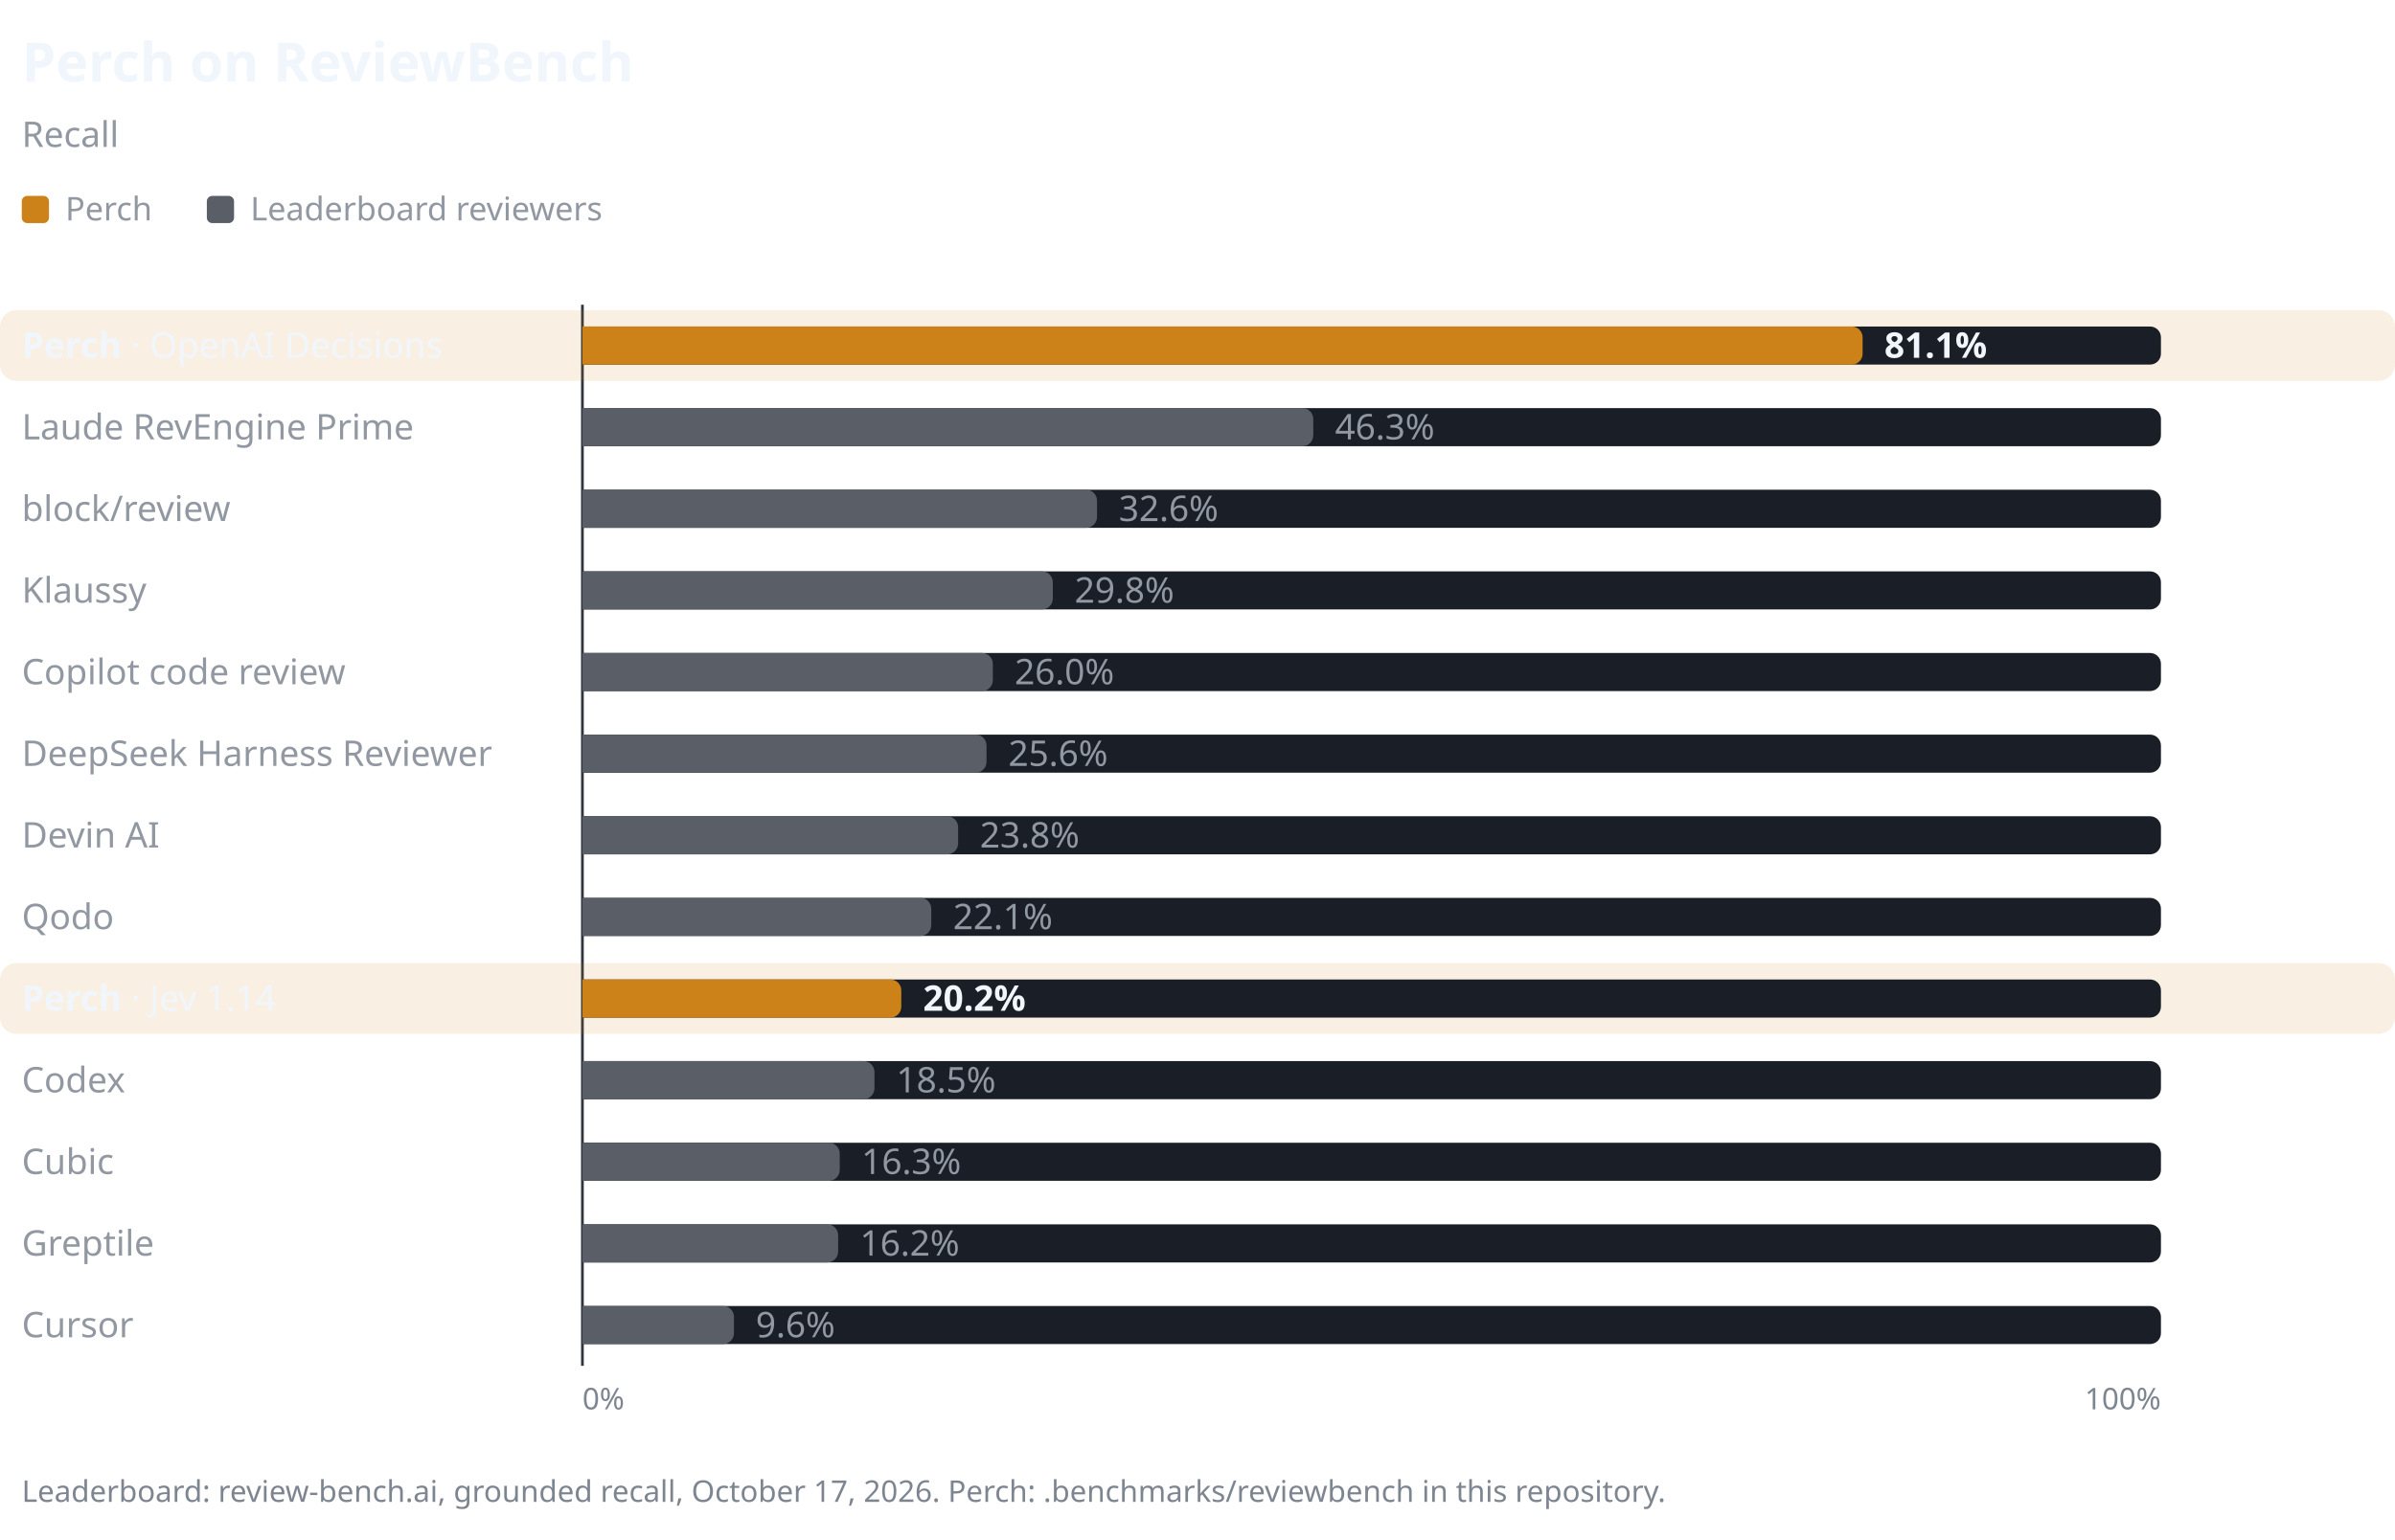
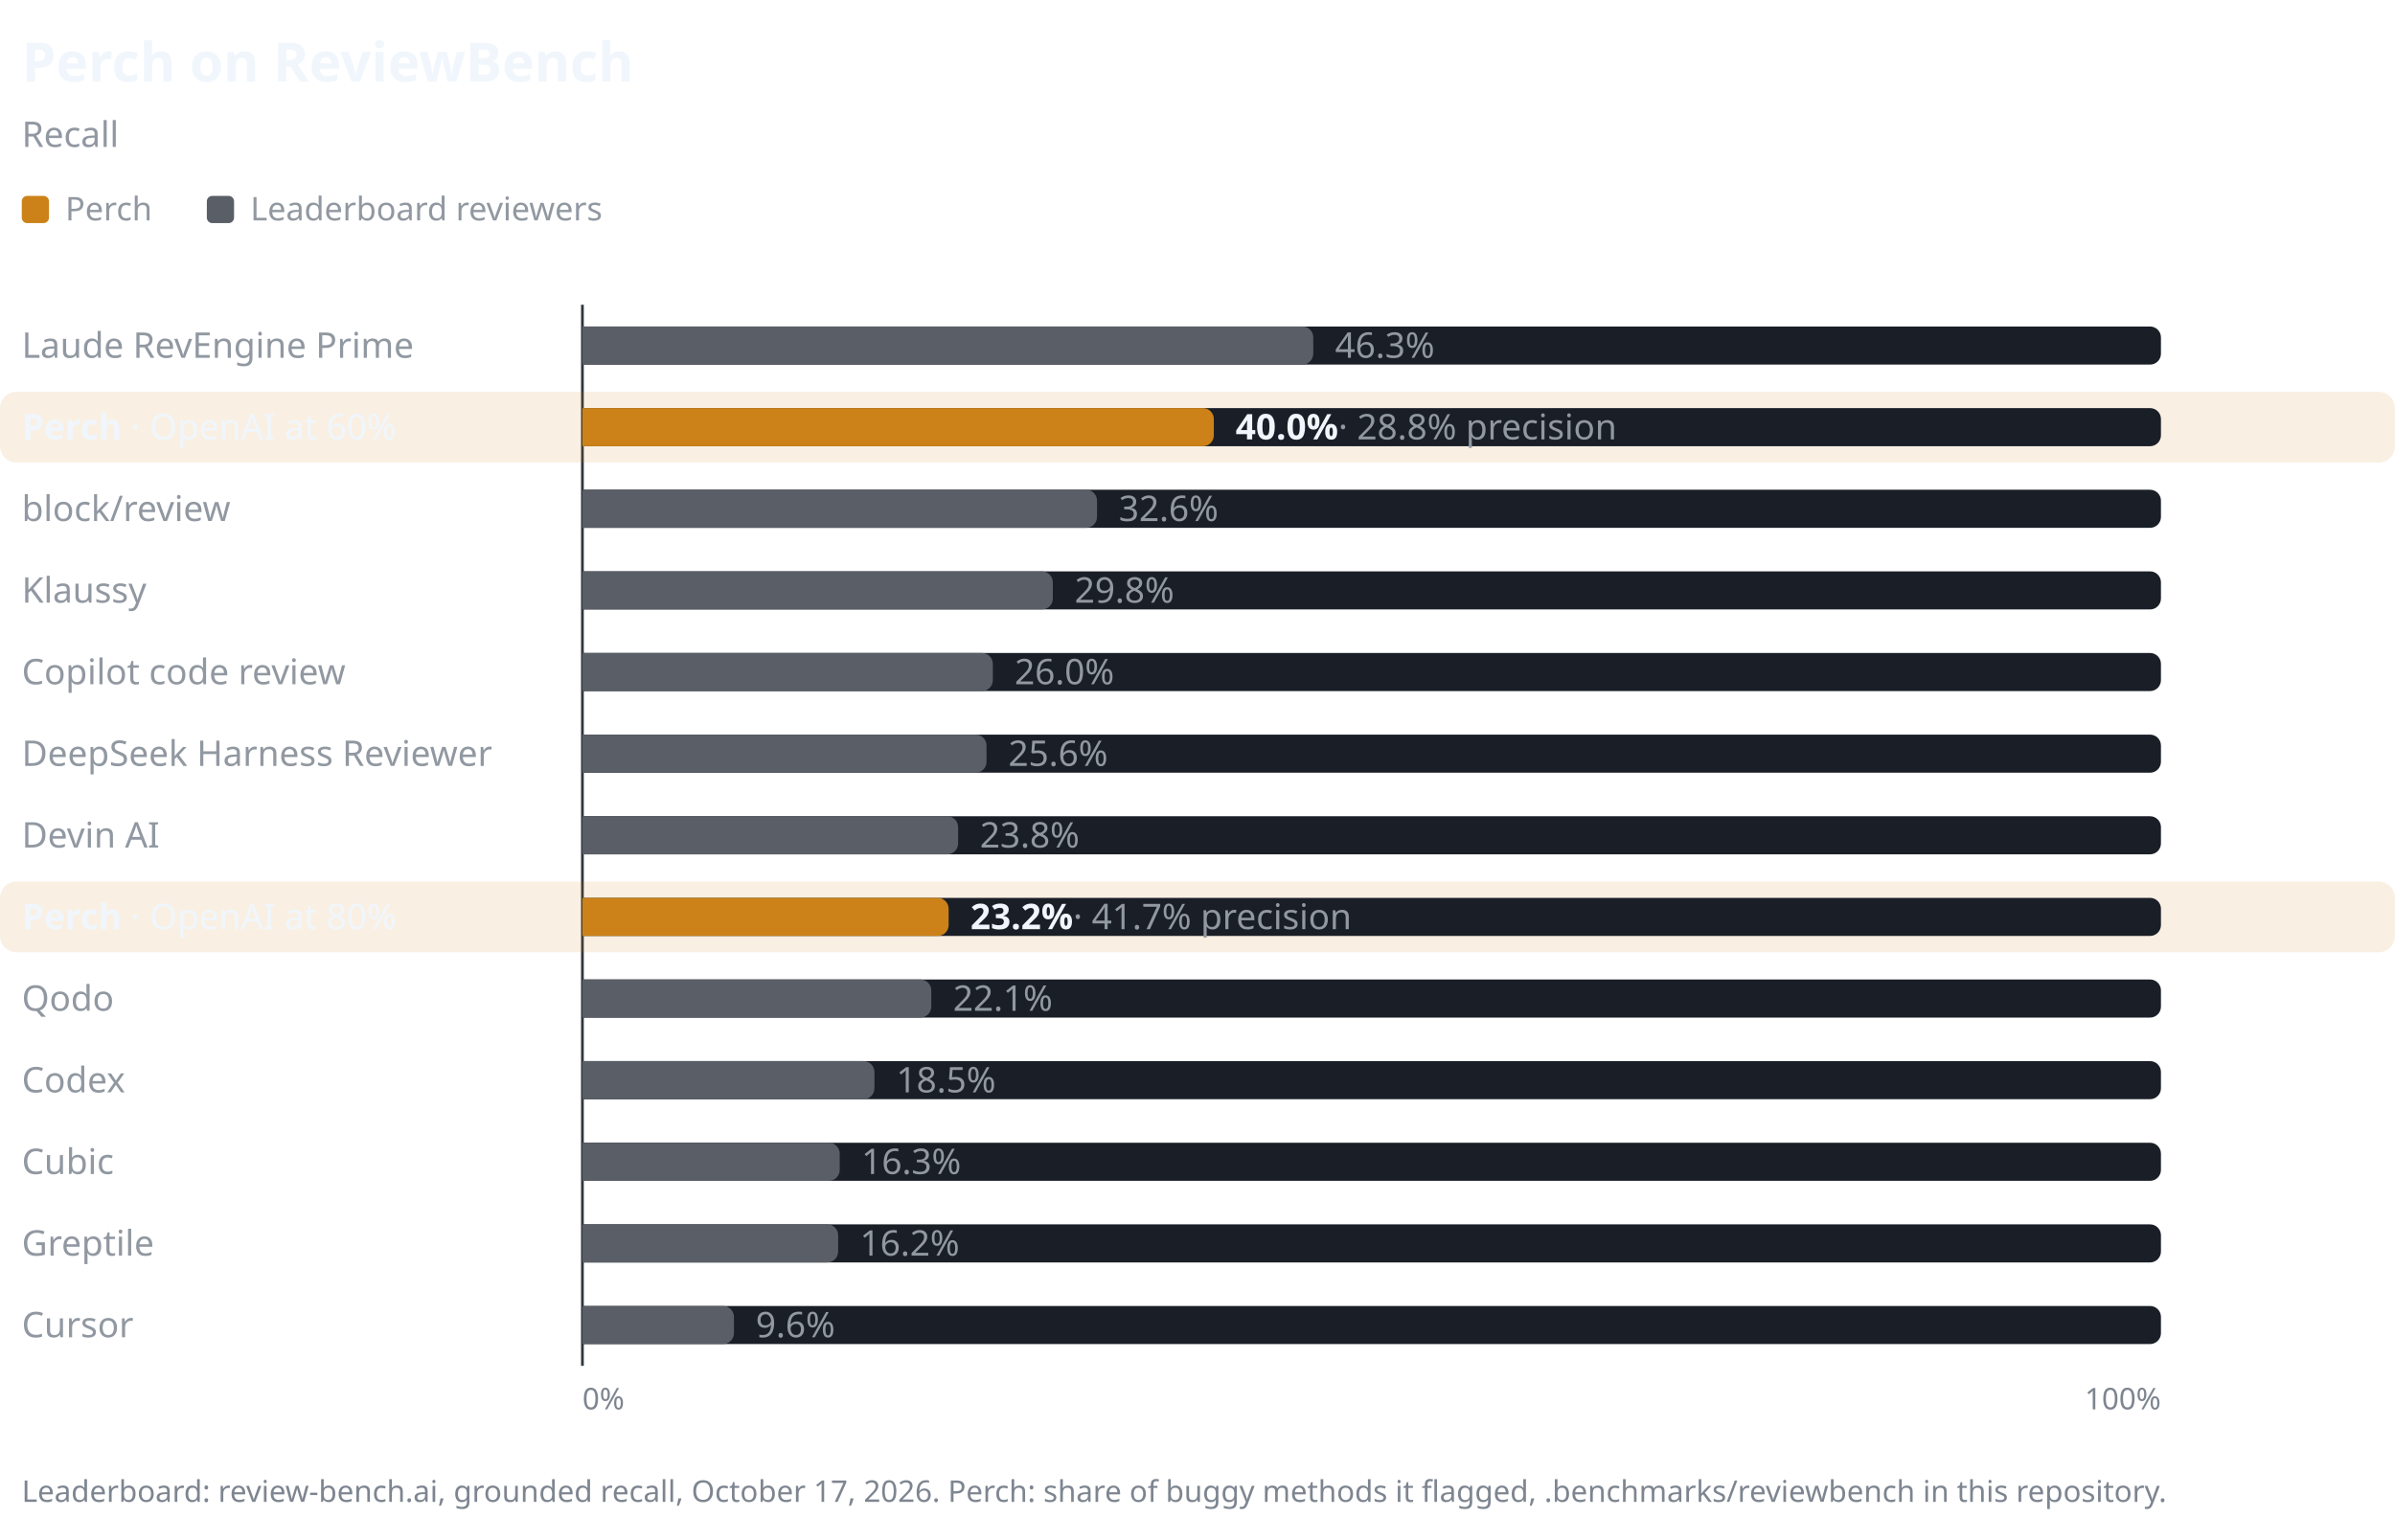
<svg xmlns="http://www.w3.org/2000/svg" width="880" height="566" viewBox="0 0 880 566" role="img" aria-labelledby="title desc">
  <style>text{font-family:-apple-system, BlinkMacSystemFont, 'Segoe UI', 'Noto Sans', Helvetica, Arial, sans-serif}.n{font-variant-numeric:tabular-nums}</style>
  <text x="8" y="30" font-size="20" font-weight="600" fill="#f0f6fc">Perch on ReviewBench</text>
  <text x="8" y="54" font-size="13" fill="#9198a1">Recall</text>
  <rect x="8" y="72" width="10" height="10" rx="2" fill="#cc8218" />
  <text x="24" y="81" font-size="12" fill="#9198a1">Perch</text>
  <rect x="76" y="72" width="10" height="10" rx="2" fill="#5a5e66" />
  <text x="92" y="81" font-size="12" fill="#9198a1">Leaderboard reviewers</text>
  <line x1="214" y1="112" x2="214" y2="502" stroke="#30363d" stroke-width="1" />
  <text class="n" x="214" y="518" font-size="11" fill="#7d8590">0%</text>
  <text class="n" x="794" y="518" font-size="11" text-anchor="end" fill="#7d8590">100%</text>
-   <rect x="0" y="114" width="880" height="26" rx="6" fill="#cc8218" fill-opacity="0.12" />
-   <text x="8" y="131.5" font-size="13" fill="#f0f6fc">
-     <tspan font-weight="600">Perch</tspan> · OpenAI Decisions</text>
+   <text x="8" y="131.5" font-size="13" fill="#9198a1">Laude RevEngine Prime</text>
  <path d="M214,120h576a4,4 0 0 1 4,4v6a4,4 0 0 1 -4,4h-576z" fill="#1a1f27" />
-   <path d="M214,120h466.38a4,4 0 0 1 4,4v6a4,4 0 0 1 -4,4h-466.38z" fill="#cc8218" />
-   <text class="n" x="692.38" y="131.5" font-size="13" font-weight="600" fill="#f0f6fc">81.1%</text>
-   <text x="8" y="161.5" font-size="13" fill="#9198a1">Laude RevEngine Prime</text>
+   <path d="M214,120h264.54a4,4 0 0 1 4,4v6a4,4 0 0 1 -4,4h-264.54z" fill="#5a5e66" />
+   <text class="n" x="490.54" y="131.5" font-size="13" fill="#9198a1">46.3%</text>
+   <rect x="0" y="144" width="880" height="26" rx="6" fill="#cc8218" fill-opacity="0.12" />
+   <text x="8" y="161.5" font-size="13" fill="#f0f6fc">
+     <tspan font-weight="600">Perch</tspan> · OpenAI at 60%</text>
  <path d="M214,150h576a4,4 0 0 1 4,4v6a4,4 0 0 1 -4,4h-576z" fill="#1a1f27" />
-   <path d="M214,150h264.54a4,4 0 0 1 4,4v6a4,4 0 0 1 -4,4h-264.54z" fill="#5a5e66" />
-   <text class="n" x="490.54" y="161.5" font-size="13" fill="#9198a1">46.3%</text>
+   <path d="M214,150h228a4,4 0 0 1 4,4v6a4,4 0 0 1 -4,4h-228z" fill="#cc8218" />
+   <text class="n" x="454" y="161.5" font-size="13" font-weight="600" fill="#f0f6fc">40.0%<tspan font-weight="400" fill="#9198a1"> · 28.8% precision</tspan>
+   </text>
  <text x="8" y="191.5" font-size="13" fill="#9198a1">block/review</text>
  <path d="M214,180h576a4,4 0 0 1 4,4v6a4,4 0 0 1 -4,4h-576z" fill="#1a1f27" />
  <path d="M214,180h185.08a4,4 0 0 1 4,4v6a4,4 0 0 1 -4,4h-185.08z" fill="#5a5e66" />
  <text class="n" x="411.08" y="191.5" font-size="13" fill="#9198a1">32.6%</text>
  <text x="8" y="221.5" font-size="13" fill="#9198a1">Klaussy</text>
  <path d="M214,210h576a4,4 0 0 1 4,4v6a4,4 0 0 1 -4,4h-576z" fill="#1a1f27" />
  <path d="M214,210h168.84a4,4 0 0 1 4,4v6a4,4 0 0 1 -4,4h-168.84z" fill="#5a5e66" />
  <text class="n" x="394.84" y="221.5" font-size="13" fill="#9198a1">29.8%</text>
  <text x="8" y="251.5" font-size="13" fill="#9198a1">Copilot code review</text>
  <path d="M214,240h576a4,4 0 0 1 4,4v6a4,4 0 0 1 -4,4h-576z" fill="#1a1f27" />
  <path d="M214,240h146.8a4,4 0 0 1 4,4v6a4,4 0 0 1 -4,4h-146.8z" fill="#5a5e66" />
  <text class="n" x="372.8" y="251.5" font-size="13" fill="#9198a1">26.0%</text>
  <text x="8" y="281.5" font-size="13" fill="#9198a1">DeepSeek Harness Reviewer</text>
  <path d="M214,270h576a4,4 0 0 1 4,4v6a4,4 0 0 1 -4,4h-576z" fill="#1a1f27" />
  <path d="M214,270h144.48a4,4 0 0 1 4,4v6a4,4 0 0 1 -4,4h-144.48z" fill="#5a5e66" />
  <text class="n" x="370.48" y="281.5" font-size="13" fill="#9198a1">25.6%</text>
  <text x="8" y="311.5" font-size="13" fill="#9198a1">Devin AI</text>
  <path d="M214,300h576a4,4 0 0 1 4,4v6a4,4 0 0 1 -4,4h-576z" fill="#1a1f27" />
  <path d="M214,300h134.04a4,4 0 0 1 4,4v6a4,4 0 0 1 -4,4h-134.04z" fill="#5a5e66" />
  <text class="n" x="360.04" y="311.5" font-size="13" fill="#9198a1">23.8%</text>
-   <text x="8" y="341.5" font-size="13" fill="#9198a1">Qodo</text>
+   <rect x="0" y="324" width="880" height="26" rx="6" fill="#cc8218" fill-opacity="0.12" />
+   <text x="8" y="341.5" font-size="13" fill="#f0f6fc">
+     <tspan font-weight="600">Perch</tspan> · OpenAI at 80%</text>
  <path d="M214,330h576a4,4 0 0 1 4,4v6a4,4 0 0 1 -4,4h-576z" fill="#1a1f27" />
-   <path d="M214,330h124.18a4,4 0 0 1 4,4v6a4,4 0 0 1 -4,4h-124.18z" fill="#5a5e66" />
-   <text class="n" x="350.18" y="341.5" font-size="13" fill="#9198a1">22.1%</text>
-   <rect x="0" y="354" width="880" height="26" rx="6" fill="#cc8218" fill-opacity="0.12" />
-   <text x="8" y="371.5" font-size="13" fill="#f0f6fc">
-     <tspan font-weight="600">Perch</tspan> · Jev 1.14</text>
+   <path d="M214,330h130.56a4,4 0 0 1 4,4v6a4,4 0 0 1 -4,4h-130.56z" fill="#cc8218" />
+   <text class="n" x="356.56" y="341.5" font-size="13" font-weight="600" fill="#f0f6fc">23.2%<tspan font-weight="400" fill="#9198a1"> · 41.7% precision</tspan>
+   </text>
+   <text x="8" y="371.5" font-size="13" fill="#9198a1">Qodo</text>
  <path d="M214,360h576a4,4 0 0 1 4,4v6a4,4 0 0 1 -4,4h-576z" fill="#1a1f27" />
-   <path d="M214,360h113.16a4,4 0 0 1 4,4v6a4,4 0 0 1 -4,4h-113.16z" fill="#cc8218" />
-   <text class="n" x="339.16" y="371.5" font-size="13" font-weight="600" fill="#f0f6fc">20.2%</text>
+   <path d="M214,360h124.18a4,4 0 0 1 4,4v6a4,4 0 0 1 -4,4h-124.18z" fill="#5a5e66" />
+   <text class="n" x="350.18" y="371.5" font-size="13" fill="#9198a1">22.1%</text>
  <text x="8" y="401.5" font-size="13" fill="#9198a1">Codex</text>
  <path d="M214,390h576a4,4 0 0 1 4,4v6a4,4 0 0 1 -4,4h-576z" fill="#1a1f27" />
  <path d="M214,390h103.3a4,4 0 0 1 4,4v6a4,4 0 0 1 -4,4h-103.3z" fill="#5a5e66" />
  <text class="n" x="329.3" y="401.5" font-size="13" fill="#9198a1">18.5%</text>
  <text x="8" y="431.5" font-size="13" fill="#9198a1">Cubic</text>
  <path d="M214,420h576a4,4 0 0 1 4,4v6a4,4 0 0 1 -4,4h-576z" fill="#1a1f27" />
  <path d="M214,420h90.54a4,4 0 0 1 4,4v6a4,4 0 0 1 -4,4h-90.54z" fill="#5a5e66" />
  <text class="n" x="316.54" y="431.5" font-size="13" fill="#9198a1">16.3%</text>
  <text x="8" y="461.5" font-size="13" fill="#9198a1">Greptile</text>
  <path d="M214,450h576a4,4 0 0 1 4,4v6a4,4 0 0 1 -4,4h-576z" fill="#1a1f27" />
  <path d="M214,450h89.96a4,4 0 0 1 4,4v6a4,4 0 0 1 -4,4h-89.96z" fill="#5a5e66" />
  <text class="n" x="315.96" y="461.5" font-size="13" fill="#9198a1">16.2%</text>
  <text x="8" y="491.5" font-size="13" fill="#9198a1">Cursor</text>
  <path d="M214,480h576a4,4 0 0 1 4,4v6a4,4 0 0 1 -4,4h-576z" fill="#1a1f27" />
  <path d="M214,480h51.68a4,4 0 0 1 4,4v6a4,4 0 0 1 -4,4h-51.68z" fill="#5a5e66" />
  <text class="n" x="277.68" y="491.5" font-size="13" fill="#9198a1">9.6%</text>
-   <text x="8" y="552" font-size="11" fill="#7d8590">Leaderboard: review-bench.ai, grounded recall, October 17, 2026. Perch: .benchmarks/reviewbench in this repository.</text>
+   <text x="8" y="552" font-size="11" fill="#7d8590">Leaderboard: review-bench.ai, grounded recall, October 17, 2026. Perch: share of buggy methods it flagged, .benchmarks/reviewbench in this repository.</text>
</svg>
